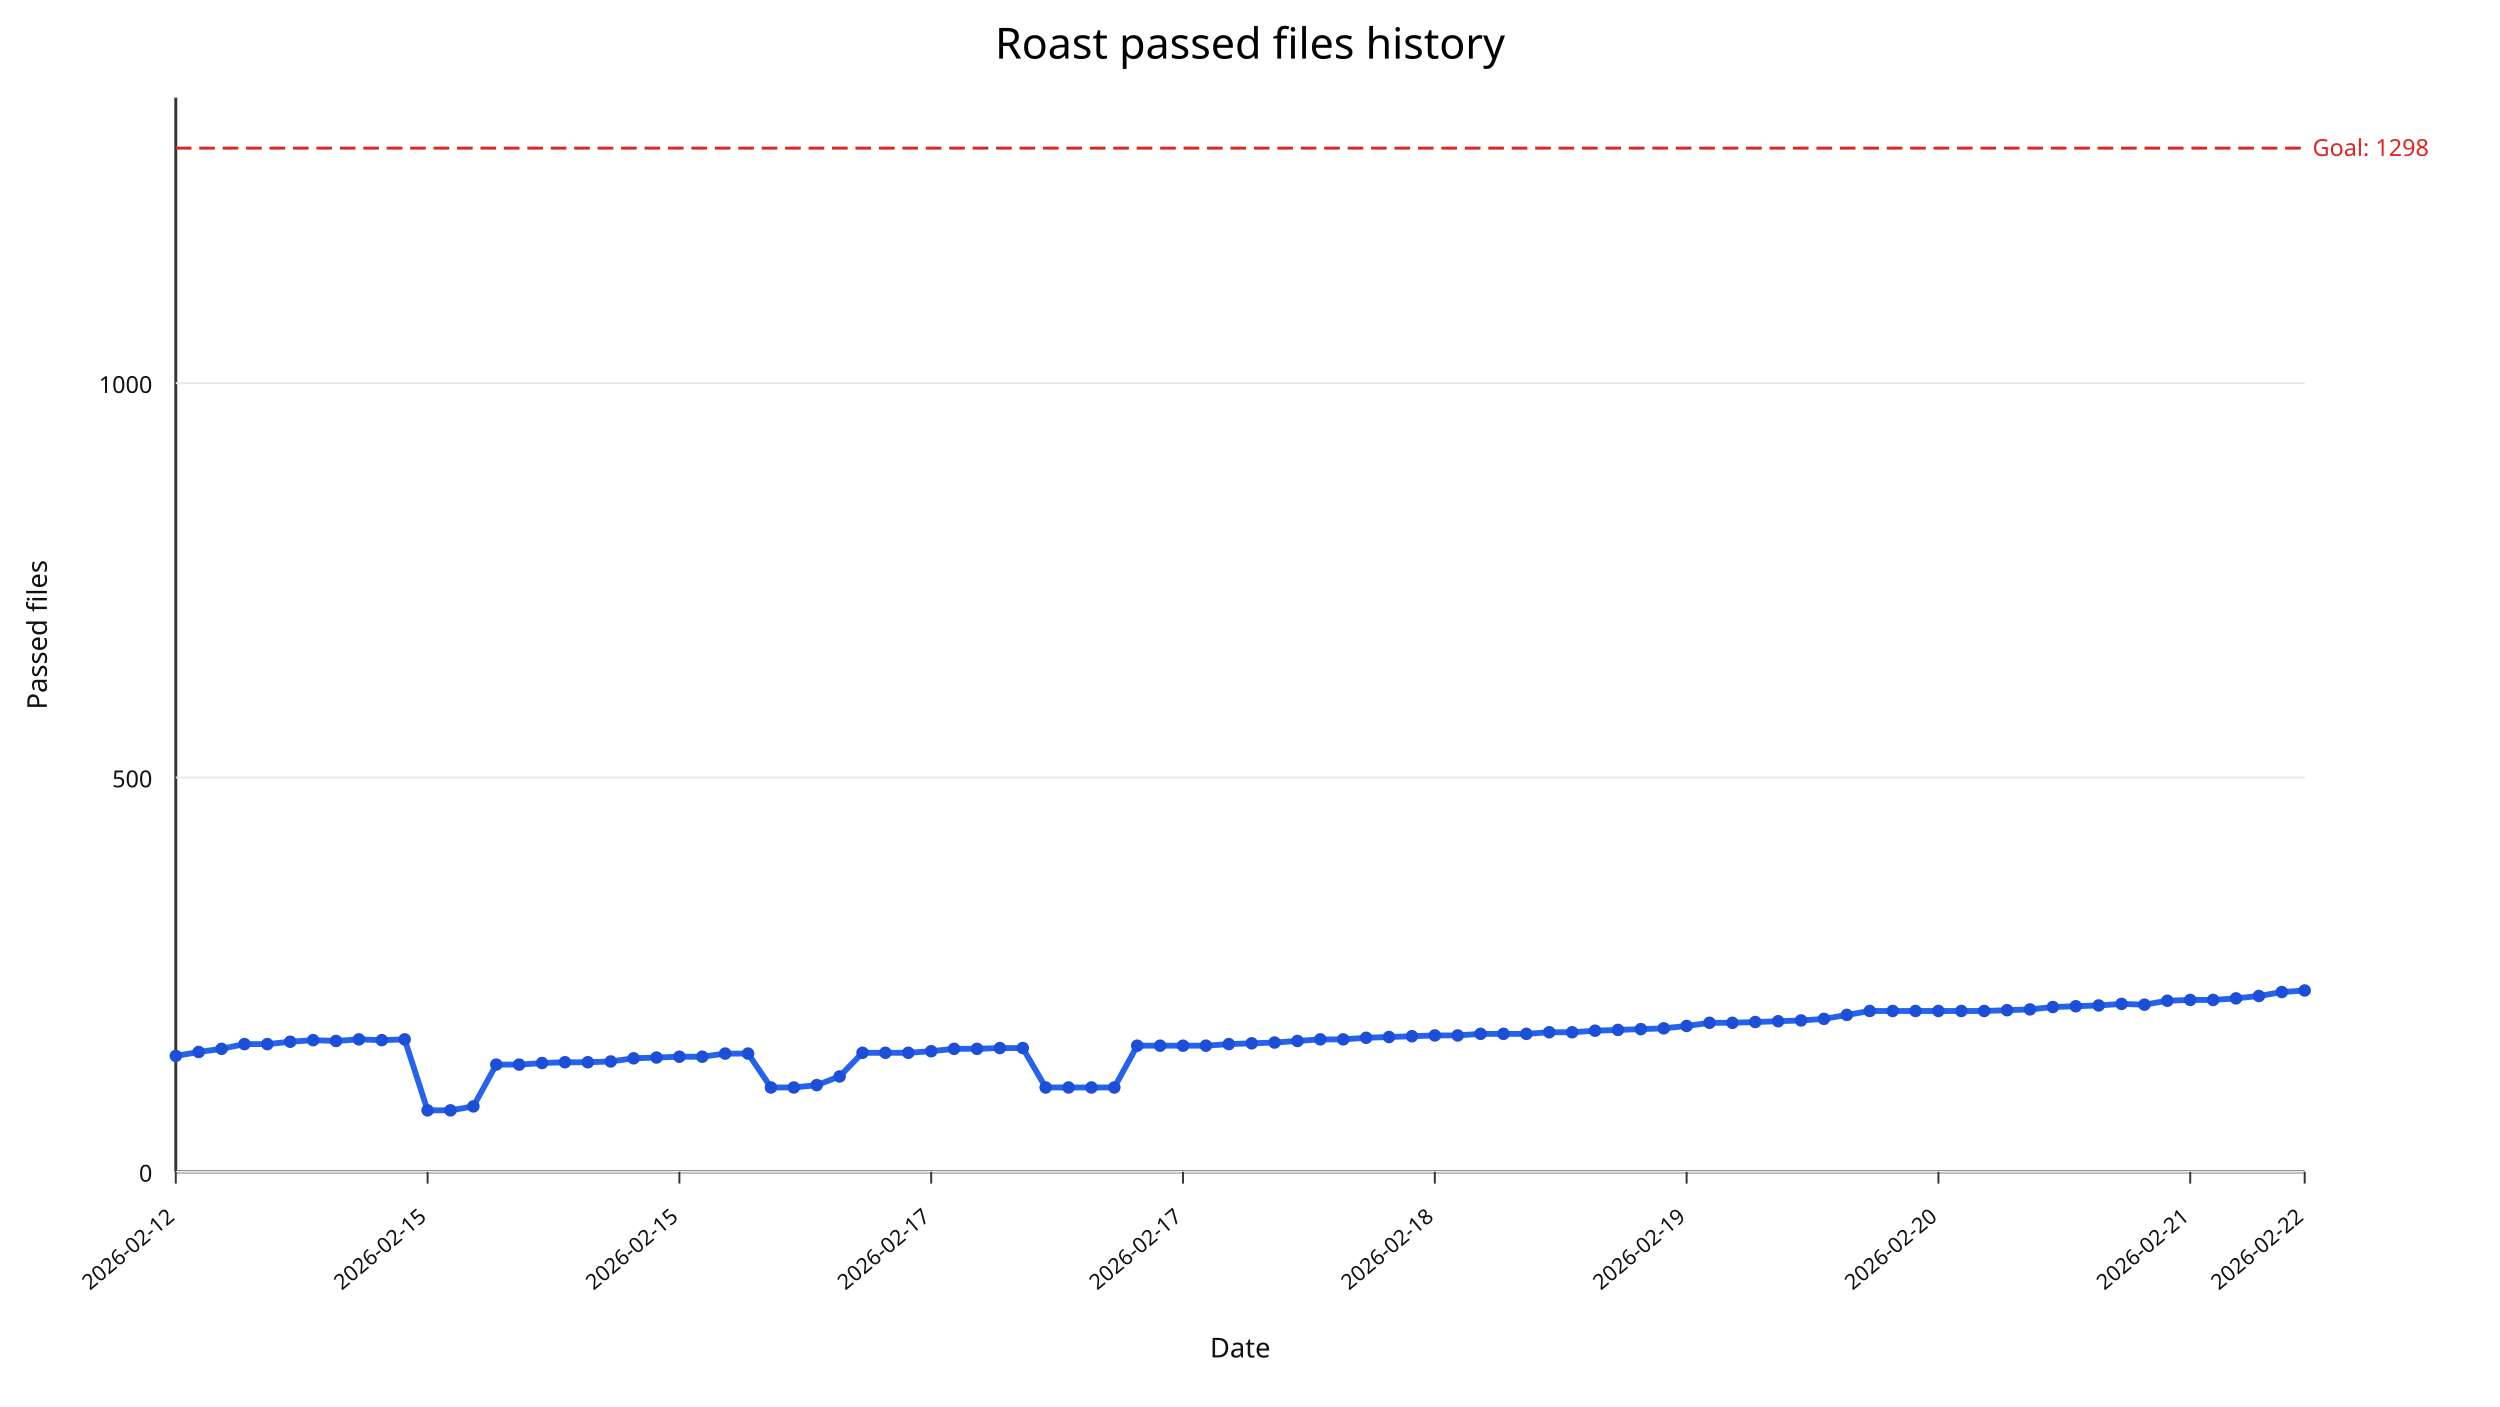
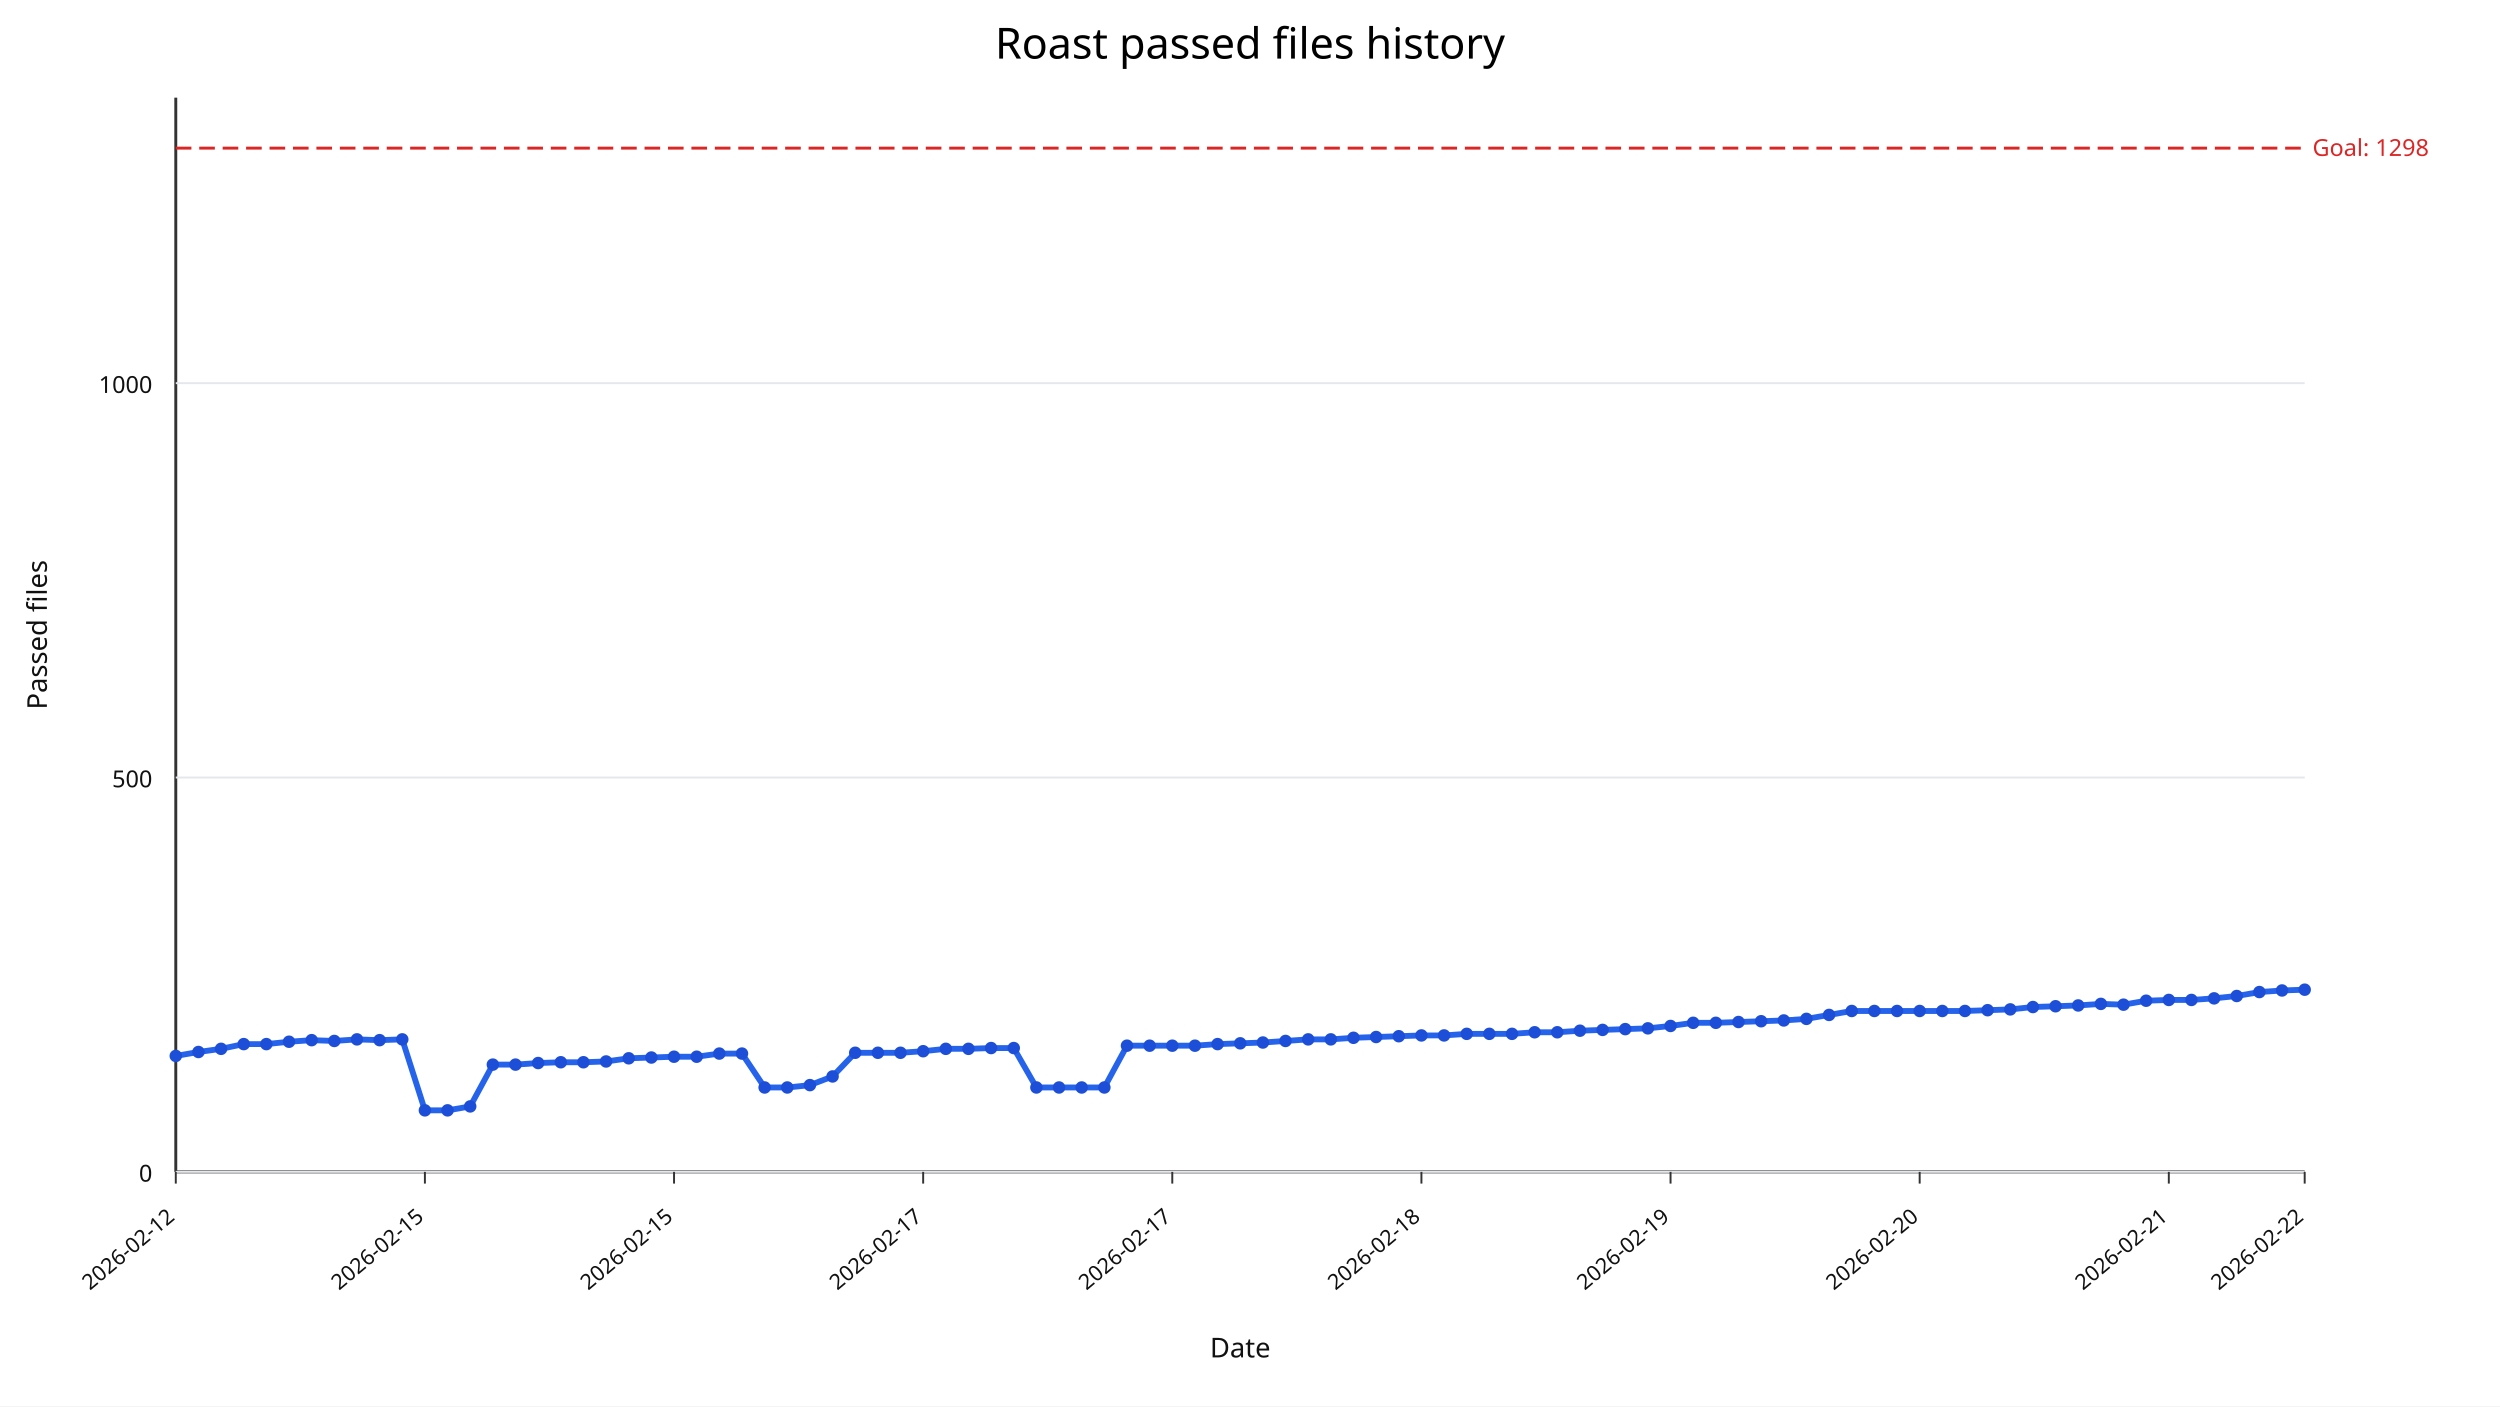
<svg xmlns="http://www.w3.org/2000/svg" width="1280" height="720" viewBox="0 0 1280 720">
  <rect width="100%" height="100%" fill="#ffffff" />
  <text x="640" y="30" text-anchor="middle" font-size="22" font-family="sans-serif">Roast passed files history</text>
  <line x1="90" y1="600" x2="1180" y2="600" stroke="#333" stroke-width="1.5" />
  <line x1="90" y1="50" x2="90" y2="600" stroke="#333" stroke-width="1.5" />
  <line x1="90" y1="600.00" x2="1180" y2="600.00" stroke="#e5e7eb" stroke-width="1" />
  <text x="78" y="605.00" text-anchor="end" font-size="12" fill="#111" font-family="sans-serif">0</text>
  <line x1="90" y1="398.09" x2="1180" y2="398.09" stroke="#e5e7eb" stroke-width="1" />
  <text x="78" y="403.09" text-anchor="end" font-size="12" fill="#111" font-family="sans-serif">500</text>
  <line x1="90" y1="196.18" x2="1180" y2="196.18" stroke="#e5e7eb" stroke-width="1" />
  <text x="78" y="201.18" text-anchor="end" font-size="12" fill="#111" font-family="sans-serif">1000</text>
  <line x1="90.00" y1="600" x2="90.00" y2="606" stroke="#333" stroke-width="1" />
  <text x="90.00" y="624" text-anchor="end" font-size="11" fill="#111" transform="rotate(-40 90.00,624)" font-family="sans-serif">2026-02-12</text>
-   <line x1="218.92" y1="600" x2="218.92" y2="606" stroke="#333" stroke-width="1" />
-   <text x="218.92" y="624" text-anchor="end" font-size="11" fill="#111" transform="rotate(-40 218.92,624)" font-family="sans-serif">2026-02-15</text>
-   <line x1="347.85" y1="600" x2="347.85" y2="606" stroke="#333" stroke-width="1" />
-   <text x="347.85" y="624" text-anchor="end" font-size="11" fill="#111" transform="rotate(-40 347.85,624)" font-family="sans-serif">2026-02-15</text>
-   <line x1="476.77" y1="600" x2="476.77" y2="606" stroke="#333" stroke-width="1" />
-   <text x="476.77" y="624" text-anchor="end" font-size="11" fill="#111" transform="rotate(-40 476.77,624)" font-family="sans-serif">2026-02-17</text>
-   <line x1="605.70" y1="600" x2="605.70" y2="606" stroke="#333" stroke-width="1" />
-   <text x="605.70" y="624" text-anchor="end" font-size="11" fill="#111" transform="rotate(-40 605.70,624)" font-family="sans-serif">2026-02-17</text>
-   <line x1="734.62" y1="600" x2="734.62" y2="606" stroke="#333" stroke-width="1" />
-   <text x="734.62" y="624" text-anchor="end" font-size="11" fill="#111" transform="rotate(-40 734.62,624)" font-family="sans-serif">2026-02-18</text>
-   <line x1="863.55" y1="600" x2="863.55" y2="606" stroke="#333" stroke-width="1" />
-   <text x="863.55" y="624" text-anchor="end" font-size="11" fill="#111" transform="rotate(-40 863.55,624)" font-family="sans-serif">2026-02-19</text>
-   <line x1="992.47" y1="600" x2="992.47" y2="606" stroke="#333" stroke-width="1" />
-   <text x="992.47" y="624" text-anchor="end" font-size="11" fill="#111" transform="rotate(-40 992.47,624)" font-family="sans-serif">2026-02-20</text>
-   <line x1="1121.40" y1="600" x2="1121.40" y2="606" stroke="#333" stroke-width="1" />
-   <text x="1121.40" y="624" text-anchor="end" font-size="11" fill="#111" transform="rotate(-40 1121.40,624)" font-family="sans-serif">2026-02-21</text>
+   <line x1="217.55" y1="600" x2="217.55" y2="606" stroke="#333" stroke-width="1" />
+   <text x="217.55" y="624" text-anchor="end" font-size="11" fill="#111" transform="rotate(-40 217.55,624)" font-family="sans-serif">2026-02-15</text>
+   <line x1="345.11" y1="600" x2="345.11" y2="606" stroke="#333" stroke-width="1" />
+   <text x="345.11" y="624" text-anchor="end" font-size="11" fill="#111" transform="rotate(-40 345.11,624)" font-family="sans-serif">2026-02-15</text>
+   <line x1="472.66" y1="600" x2="472.66" y2="606" stroke="#333" stroke-width="1" />
+   <text x="472.66" y="624" text-anchor="end" font-size="11" fill="#111" transform="rotate(-40 472.66,624)" font-family="sans-serif">2026-02-17</text>
+   <line x1="600.21" y1="600" x2="600.21" y2="606" stroke="#333" stroke-width="1" />
+   <text x="600.21" y="624" text-anchor="end" font-size="11" fill="#111" transform="rotate(-40 600.21,624)" font-family="sans-serif">2026-02-17</text>
+   <line x1="727.77" y1="600" x2="727.77" y2="606" stroke="#333" stroke-width="1" />
+   <text x="727.77" y="624" text-anchor="end" font-size="11" fill="#111" transform="rotate(-40 727.77,624)" font-family="sans-serif">2026-02-18</text>
+   <line x1="855.32" y1="600" x2="855.32" y2="606" stroke="#333" stroke-width="1" />
+   <text x="855.32" y="624" text-anchor="end" font-size="11" fill="#111" transform="rotate(-40 855.32,624)" font-family="sans-serif">2026-02-19</text>
+   <line x1="982.87" y1="600" x2="982.87" y2="606" stroke="#333" stroke-width="1" />
+   <text x="982.87" y="624" text-anchor="end" font-size="11" fill="#111" transform="rotate(-40 982.87,624)" font-family="sans-serif">2026-02-20</text>
+   <line x1="1110.43" y1="600" x2="1110.43" y2="606" stroke="#333" stroke-width="1" />
+   <text x="1110.43" y="624" text-anchor="end" font-size="11" fill="#111" transform="rotate(-40 1110.43,624)" font-family="sans-serif">2026-02-21</text>
  <line x1="1180.00" y1="600" x2="1180.00" y2="606" stroke="#333" stroke-width="1" />
  <text x="1180.00" y="624" text-anchor="end" font-size="11" fill="#111" transform="rotate(-40 1180.00,624)" font-family="sans-serif">2026-02-22</text>
  <line x1="90" y1="75.84" x2="1180" y2="75.84" stroke="#dc2626" stroke-width="1.5" stroke-dasharray="8,4" />
  <text x="1184" y="79.84" font-size="12" fill="#dc2626" font-family="sans-serif">Goal: 1298</text>
-   <polyline fill="none" stroke="#2563eb" stroke-width="3" points="90.00,540.64 101.72,538.62 113.44,537.00 125.16,534.58 136.88,534.58 148.60,533.37 160.32,532.56 172.04,532.97 183.76,532.16 195.48,532.56 207.20,532.16 218.92,568.50 230.65,568.50 242.37,566.48 254.09,545.08 265.81,545.08 277.53,544.27 289.25,543.87 300.97,543.87 312.69,543.47 324.41,541.85 336.13,541.45 347.85,541.04 359.57,541.04 371.29,539.43 383.01,539.43 394.73,556.79 406.45,556.79 418.17,555.58 429.89,551.14 441.61,539.02 453.33,539.02 465.05,539.02 476.77,538.22 488.49,537.00 500.22,537.00 511.94,536.60 523.66,536.60 535.38,556.79 547.10,556.79 558.82,556.79 570.54,556.79 582.26,535.39 593.98,535.39 605.70,535.39 617.42,535.39 629.14,534.58 640.86,534.18 652.58,533.77 664.30,532.97 676.02,532.16 687.74,532.16 699.46,531.35 711.18,530.95 722.90,530.54 734.62,530.14 746.34,530.14 758.06,529.33 769.78,529.33 781.51,529.33 793.23,528.52 804.95,528.52 816.67,527.72 828.39,527.31 840.11,526.91 851.83,526.51 863.55,525.29 875.27,523.68 886.99,523.68 898.71,523.27 910.43,522.87 922.15,522.47 933.87,521.66 945.59,519.64 957.31,517.62 969.03,517.62 980.75,517.62 992.47,517.62 1004.19,517.62 1015.91,517.62 1027.63,517.22 1039.35,516.81 1051.08,515.60 1062.80,515.20 1074.52,514.79 1086.24,513.99 1097.96,514.39 1109.68,512.37 1121.40,511.97 1133.12,511.97 1144.84,511.16 1156.56,509.95 1168.28,507.93 1180.00,507.12" />
+   <polyline fill="none" stroke="#2563eb" stroke-width="3" points="90.00,540.64 101.60,538.62 113.19,537.00 124.79,534.58 136.38,534.58 147.98,533.37 159.57,532.56 171.17,532.97 182.77,532.16 194.36,532.56 205.96,532.16 217.55,568.50 229.15,568.50 240.74,566.48 252.34,545.08 263.94,545.08 275.53,544.27 287.13,543.87 298.72,543.87 310.32,543.47 321.91,541.85 333.51,541.45 345.11,541.04 356.70,541.04 368.30,539.43 379.89,539.43 391.49,556.79 403.09,556.79 414.68,555.58 426.28,551.14 437.87,539.02 449.47,539.02 461.06,539.02 472.66,538.22 484.26,537.00 495.85,537.00 507.45,536.60 519.04,536.60 530.64,556.79 542.23,556.79 553.83,556.79 565.43,556.79 577.02,535.39 588.62,535.39 600.21,535.39 611.81,535.39 623.40,534.58 635.00,534.18 646.60,533.77 658.19,532.97 669.79,532.16 681.38,532.16 692.98,531.35 704.57,530.95 716.17,530.54 727.77,530.14 739.36,530.14 750.96,529.33 762.55,529.33 774.15,529.33 785.74,528.52 797.34,528.52 808.94,527.72 820.53,527.31 832.13,526.91 843.72,526.51 855.32,525.29 866.91,523.68 878.51,523.68 890.11,523.27 901.70,522.87 913.30,522.47 924.89,521.66 936.49,519.64 948.09,517.62 959.68,517.62 971.28,517.62 982.87,517.62 994.47,517.62 1006.06,517.62 1017.66,517.22 1029.26,516.81 1040.85,515.60 1052.45,515.20 1064.04,514.79 1075.64,513.99 1087.23,514.39 1098.83,512.37 1110.43,511.97 1122.02,511.97 1133.62,511.16 1145.21,509.95 1156.81,507.93 1168.40,507.12 1180.00,506.72" />
  <circle cx="90.00" cy="540.64" r="3.2" fill="#1d4ed8" />
-   <circle cx="101.72" cy="538.62" r="3.2" fill="#1d4ed8" />
-   <circle cx="113.44" cy="537.00" r="3.2" fill="#1d4ed8" />
-   <circle cx="125.16" cy="534.58" r="3.2" fill="#1d4ed8" />
-   <circle cx="136.88" cy="534.58" r="3.2" fill="#1d4ed8" />
-   <circle cx="148.60" cy="533.37" r="3.2" fill="#1d4ed8" />
-   <circle cx="160.32" cy="532.56" r="3.2" fill="#1d4ed8" />
-   <circle cx="172.04" cy="532.97" r="3.2" fill="#1d4ed8" />
-   <circle cx="183.76" cy="532.16" r="3.2" fill="#1d4ed8" />
-   <circle cx="195.48" cy="532.56" r="3.2" fill="#1d4ed8" />
-   <circle cx="207.20" cy="532.16" r="3.2" fill="#1d4ed8" />
-   <circle cx="218.92" cy="568.50" r="3.2" fill="#1d4ed8" />
-   <circle cx="230.65" cy="568.50" r="3.2" fill="#1d4ed8" />
-   <circle cx="242.37" cy="566.48" r="3.2" fill="#1d4ed8" />
-   <circle cx="254.09" cy="545.08" r="3.2" fill="#1d4ed8" />
-   <circle cx="265.81" cy="545.08" r="3.2" fill="#1d4ed8" />
-   <circle cx="277.53" cy="544.27" r="3.2" fill="#1d4ed8" />
-   <circle cx="289.25" cy="543.87" r="3.2" fill="#1d4ed8" />
-   <circle cx="300.97" cy="543.87" r="3.2" fill="#1d4ed8" />
-   <circle cx="312.69" cy="543.47" r="3.2" fill="#1d4ed8" />
-   <circle cx="324.41" cy="541.85" r="3.2" fill="#1d4ed8" />
-   <circle cx="336.13" cy="541.45" r="3.2" fill="#1d4ed8" />
-   <circle cx="347.85" cy="541.04" r="3.2" fill="#1d4ed8" />
-   <circle cx="359.57" cy="541.04" r="3.2" fill="#1d4ed8" />
-   <circle cx="371.29" cy="539.43" r="3.2" fill="#1d4ed8" />
-   <circle cx="383.01" cy="539.43" r="3.2" fill="#1d4ed8" />
-   <circle cx="394.73" cy="556.79" r="3.2" fill="#1d4ed8" />
-   <circle cx="406.45" cy="556.79" r="3.2" fill="#1d4ed8" />
-   <circle cx="418.17" cy="555.58" r="3.2" fill="#1d4ed8" />
-   <circle cx="429.89" cy="551.14" r="3.2" fill="#1d4ed8" />
-   <circle cx="441.61" cy="539.02" r="3.2" fill="#1d4ed8" />
-   <circle cx="453.33" cy="539.02" r="3.2" fill="#1d4ed8" />
-   <circle cx="465.05" cy="539.02" r="3.2" fill="#1d4ed8" />
-   <circle cx="476.77" cy="538.22" r="3.2" fill="#1d4ed8" />
-   <circle cx="488.49" cy="537.00" r="3.2" fill="#1d4ed8" />
-   <circle cx="500.22" cy="537.00" r="3.2" fill="#1d4ed8" />
-   <circle cx="511.94" cy="536.60" r="3.2" fill="#1d4ed8" />
-   <circle cx="523.66" cy="536.60" r="3.2" fill="#1d4ed8" />
-   <circle cx="535.38" cy="556.79" r="3.2" fill="#1d4ed8" />
-   <circle cx="547.10" cy="556.79" r="3.2" fill="#1d4ed8" />
-   <circle cx="558.82" cy="556.79" r="3.2" fill="#1d4ed8" />
-   <circle cx="570.54" cy="556.79" r="3.2" fill="#1d4ed8" />
-   <circle cx="582.26" cy="535.39" r="3.2" fill="#1d4ed8" />
-   <circle cx="593.98" cy="535.39" r="3.2" fill="#1d4ed8" />
-   <circle cx="605.70" cy="535.39" r="3.2" fill="#1d4ed8" />
-   <circle cx="617.42" cy="535.39" r="3.2" fill="#1d4ed8" />
-   <circle cx="629.14" cy="534.58" r="3.2" fill="#1d4ed8" />
-   <circle cx="640.86" cy="534.18" r="3.2" fill="#1d4ed8" />
-   <circle cx="652.58" cy="533.77" r="3.2" fill="#1d4ed8" />
-   <circle cx="664.30" cy="532.97" r="3.2" fill="#1d4ed8" />
-   <circle cx="676.02" cy="532.16" r="3.2" fill="#1d4ed8" />
-   <circle cx="687.74" cy="532.16" r="3.2" fill="#1d4ed8" />
-   <circle cx="699.46" cy="531.35" r="3.2" fill="#1d4ed8" />
-   <circle cx="711.18" cy="530.95" r="3.2" fill="#1d4ed8" />
-   <circle cx="722.90" cy="530.54" r="3.2" fill="#1d4ed8" />
-   <circle cx="734.62" cy="530.14" r="3.2" fill="#1d4ed8" />
-   <circle cx="746.34" cy="530.14" r="3.2" fill="#1d4ed8" />
-   <circle cx="758.06" cy="529.33" r="3.2" fill="#1d4ed8" />
-   <circle cx="769.78" cy="529.33" r="3.2" fill="#1d4ed8" />
-   <circle cx="781.51" cy="529.33" r="3.2" fill="#1d4ed8" />
-   <circle cx="793.23" cy="528.52" r="3.2" fill="#1d4ed8" />
-   <circle cx="804.95" cy="528.52" r="3.2" fill="#1d4ed8" />
-   <circle cx="816.67" cy="527.72" r="3.2" fill="#1d4ed8" />
-   <circle cx="828.39" cy="527.31" r="3.2" fill="#1d4ed8" />
-   <circle cx="840.11" cy="526.91" r="3.2" fill="#1d4ed8" />
-   <circle cx="851.83" cy="526.51" r="3.2" fill="#1d4ed8" />
-   <circle cx="863.55" cy="525.29" r="3.2" fill="#1d4ed8" />
-   <circle cx="875.27" cy="523.68" r="3.2" fill="#1d4ed8" />
-   <circle cx="886.99" cy="523.68" r="3.2" fill="#1d4ed8" />
-   <circle cx="898.71" cy="523.27" r="3.2" fill="#1d4ed8" />
-   <circle cx="910.43" cy="522.87" r="3.2" fill="#1d4ed8" />
-   <circle cx="922.15" cy="522.47" r="3.2" fill="#1d4ed8" />
-   <circle cx="933.87" cy="521.66" r="3.2" fill="#1d4ed8" />
-   <circle cx="945.59" cy="519.64" r="3.2" fill="#1d4ed8" />
-   <circle cx="957.31" cy="517.62" r="3.2" fill="#1d4ed8" />
-   <circle cx="969.03" cy="517.62" r="3.2" fill="#1d4ed8" />
-   <circle cx="980.75" cy="517.62" r="3.2" fill="#1d4ed8" />
-   <circle cx="992.47" cy="517.62" r="3.2" fill="#1d4ed8" />
-   <circle cx="1004.19" cy="517.62" r="3.2" fill="#1d4ed8" />
-   <circle cx="1015.91" cy="517.62" r="3.2" fill="#1d4ed8" />
-   <circle cx="1027.63" cy="517.22" r="3.2" fill="#1d4ed8" />
-   <circle cx="1039.35" cy="516.81" r="3.2" fill="#1d4ed8" />
-   <circle cx="1051.08" cy="515.60" r="3.2" fill="#1d4ed8" />
-   <circle cx="1062.80" cy="515.20" r="3.2" fill="#1d4ed8" />
-   <circle cx="1074.52" cy="514.79" r="3.2" fill="#1d4ed8" />
-   <circle cx="1086.24" cy="513.99" r="3.2" fill="#1d4ed8" />
-   <circle cx="1097.96" cy="514.39" r="3.2" fill="#1d4ed8" />
-   <circle cx="1109.68" cy="512.37" r="3.2" fill="#1d4ed8" />
-   <circle cx="1121.40" cy="511.97" r="3.2" fill="#1d4ed8" />
-   <circle cx="1133.12" cy="511.97" r="3.2" fill="#1d4ed8" />
-   <circle cx="1144.84" cy="511.16" r="3.2" fill="#1d4ed8" />
-   <circle cx="1156.56" cy="509.95" r="3.2" fill="#1d4ed8" />
-   <circle cx="1168.28" cy="507.93" r="3.2" fill="#1d4ed8" />
-   <circle cx="1180.00" cy="507.12" r="3.2" fill="#1d4ed8" />
+   <circle cx="101.60" cy="538.62" r="3.2" fill="#1d4ed8" />
+   <circle cx="113.19" cy="537.00" r="3.2" fill="#1d4ed8" />
+   <circle cx="124.79" cy="534.58" r="3.2" fill="#1d4ed8" />
+   <circle cx="136.38" cy="534.58" r="3.2" fill="#1d4ed8" />
+   <circle cx="147.98" cy="533.37" r="3.2" fill="#1d4ed8" />
+   <circle cx="159.57" cy="532.56" r="3.2" fill="#1d4ed8" />
+   <circle cx="171.17" cy="532.97" r="3.2" fill="#1d4ed8" />
+   <circle cx="182.77" cy="532.16" r="3.2" fill="#1d4ed8" />
+   <circle cx="194.36" cy="532.56" r="3.2" fill="#1d4ed8" />
+   <circle cx="205.96" cy="532.16" r="3.2" fill="#1d4ed8" />
+   <circle cx="217.55" cy="568.50" r="3.2" fill="#1d4ed8" />
+   <circle cx="229.15" cy="568.50" r="3.2" fill="#1d4ed8" />
+   <circle cx="240.74" cy="566.48" r="3.2" fill="#1d4ed8" />
+   <circle cx="252.34" cy="545.08" r="3.2" fill="#1d4ed8" />
+   <circle cx="263.94" cy="545.08" r="3.2" fill="#1d4ed8" />
+   <circle cx="275.53" cy="544.27" r="3.2" fill="#1d4ed8" />
+   <circle cx="287.13" cy="543.87" r="3.2" fill="#1d4ed8" />
+   <circle cx="298.72" cy="543.87" r="3.2" fill="#1d4ed8" />
+   <circle cx="310.32" cy="543.47" r="3.2" fill="#1d4ed8" />
+   <circle cx="321.91" cy="541.85" r="3.2" fill="#1d4ed8" />
+   <circle cx="333.51" cy="541.45" r="3.2" fill="#1d4ed8" />
+   <circle cx="345.11" cy="541.04" r="3.2" fill="#1d4ed8" />
+   <circle cx="356.70" cy="541.04" r="3.2" fill="#1d4ed8" />
+   <circle cx="368.30" cy="539.43" r="3.2" fill="#1d4ed8" />
+   <circle cx="379.89" cy="539.43" r="3.2" fill="#1d4ed8" />
+   <circle cx="391.49" cy="556.79" r="3.2" fill="#1d4ed8" />
+   <circle cx="403.09" cy="556.79" r="3.2" fill="#1d4ed8" />
+   <circle cx="414.68" cy="555.58" r="3.2" fill="#1d4ed8" />
+   <circle cx="426.28" cy="551.14" r="3.2" fill="#1d4ed8" />
+   <circle cx="437.87" cy="539.02" r="3.2" fill="#1d4ed8" />
+   <circle cx="449.47" cy="539.02" r="3.2" fill="#1d4ed8" />
+   <circle cx="461.06" cy="539.02" r="3.2" fill="#1d4ed8" />
+   <circle cx="472.66" cy="538.22" r="3.2" fill="#1d4ed8" />
+   <circle cx="484.26" cy="537.00" r="3.2" fill="#1d4ed8" />
+   <circle cx="495.85" cy="537.00" r="3.2" fill="#1d4ed8" />
+   <circle cx="507.45" cy="536.60" r="3.2" fill="#1d4ed8" />
+   <circle cx="519.04" cy="536.60" r="3.2" fill="#1d4ed8" />
+   <circle cx="530.64" cy="556.79" r="3.2" fill="#1d4ed8" />
+   <circle cx="542.23" cy="556.79" r="3.2" fill="#1d4ed8" />
+   <circle cx="553.83" cy="556.79" r="3.2" fill="#1d4ed8" />
+   <circle cx="565.43" cy="556.79" r="3.2" fill="#1d4ed8" />
+   <circle cx="577.02" cy="535.39" r="3.2" fill="#1d4ed8" />
+   <circle cx="588.62" cy="535.39" r="3.2" fill="#1d4ed8" />
+   <circle cx="600.21" cy="535.39" r="3.2" fill="#1d4ed8" />
+   <circle cx="611.81" cy="535.39" r="3.2" fill="#1d4ed8" />
+   <circle cx="623.40" cy="534.58" r="3.2" fill="#1d4ed8" />
+   <circle cx="635.00" cy="534.18" r="3.2" fill="#1d4ed8" />
+   <circle cx="646.60" cy="533.77" r="3.2" fill="#1d4ed8" />
+   <circle cx="658.19" cy="532.97" r="3.2" fill="#1d4ed8" />
+   <circle cx="669.79" cy="532.16" r="3.2" fill="#1d4ed8" />
+   <circle cx="681.38" cy="532.16" r="3.2" fill="#1d4ed8" />
+   <circle cx="692.98" cy="531.35" r="3.2" fill="#1d4ed8" />
+   <circle cx="704.57" cy="530.95" r="3.2" fill="#1d4ed8" />
+   <circle cx="716.17" cy="530.54" r="3.2" fill="#1d4ed8" />
+   <circle cx="727.77" cy="530.14" r="3.2" fill="#1d4ed8" />
+   <circle cx="739.36" cy="530.14" r="3.2" fill="#1d4ed8" />
+   <circle cx="750.96" cy="529.33" r="3.2" fill="#1d4ed8" />
+   <circle cx="762.55" cy="529.33" r="3.2" fill="#1d4ed8" />
+   <circle cx="774.15" cy="529.33" r="3.2" fill="#1d4ed8" />
+   <circle cx="785.74" cy="528.52" r="3.2" fill="#1d4ed8" />
+   <circle cx="797.34" cy="528.52" r="3.2" fill="#1d4ed8" />
+   <circle cx="808.94" cy="527.72" r="3.2" fill="#1d4ed8" />
+   <circle cx="820.53" cy="527.31" r="3.2" fill="#1d4ed8" />
+   <circle cx="832.13" cy="526.91" r="3.2" fill="#1d4ed8" />
+   <circle cx="843.72" cy="526.51" r="3.2" fill="#1d4ed8" />
+   <circle cx="855.32" cy="525.29" r="3.2" fill="#1d4ed8" />
+   <circle cx="866.91" cy="523.68" r="3.2" fill="#1d4ed8" />
+   <circle cx="878.51" cy="523.68" r="3.2" fill="#1d4ed8" />
+   <circle cx="890.11" cy="523.27" r="3.2" fill="#1d4ed8" />
+   <circle cx="901.70" cy="522.87" r="3.2" fill="#1d4ed8" />
+   <circle cx="913.30" cy="522.47" r="3.2" fill="#1d4ed8" />
+   <circle cx="924.89" cy="521.66" r="3.2" fill="#1d4ed8" />
+   <circle cx="936.49" cy="519.64" r="3.2" fill="#1d4ed8" />
+   <circle cx="948.09" cy="517.62" r="3.2" fill="#1d4ed8" />
+   <circle cx="959.68" cy="517.62" r="3.2" fill="#1d4ed8" />
+   <circle cx="971.28" cy="517.62" r="3.2" fill="#1d4ed8" />
+   <circle cx="982.87" cy="517.62" r="3.2" fill="#1d4ed8" />
+   <circle cx="994.47" cy="517.62" r="3.2" fill="#1d4ed8" />
+   <circle cx="1006.06" cy="517.62" r="3.2" fill="#1d4ed8" />
+   <circle cx="1017.66" cy="517.22" r="3.2" fill="#1d4ed8" />
+   <circle cx="1029.26" cy="516.81" r="3.2" fill="#1d4ed8" />
+   <circle cx="1040.85" cy="515.60" r="3.2" fill="#1d4ed8" />
+   <circle cx="1052.45" cy="515.20" r="3.2" fill="#1d4ed8" />
+   <circle cx="1064.04" cy="514.79" r="3.2" fill="#1d4ed8" />
+   <circle cx="1075.64" cy="513.99" r="3.2" fill="#1d4ed8" />
+   <circle cx="1087.23" cy="514.39" r="3.2" fill="#1d4ed8" />
+   <circle cx="1098.83" cy="512.37" r="3.2" fill="#1d4ed8" />
+   <circle cx="1110.43" cy="511.97" r="3.2" fill="#1d4ed8" />
+   <circle cx="1122.02" cy="511.97" r="3.2" fill="#1d4ed8" />
+   <circle cx="1133.62" cy="511.16" r="3.2" fill="#1d4ed8" />
+   <circle cx="1145.21" cy="509.95" r="3.2" fill="#1d4ed8" />
+   <circle cx="1156.81" cy="507.93" r="3.2" fill="#1d4ed8" />
+   <circle cx="1168.40" cy="507.12" r="3.2" fill="#1d4ed8" />
+   <circle cx="1180.00" cy="506.72" r="3.2" fill="#1d4ed8" />
  <text x="635" y="695" text-anchor="middle" font-size="14" fill="#111" font-family="sans-serif">Date</text>
  <text x="24" y="325" text-anchor="middle" font-size="14" fill="#111" transform="rotate(-90 24,325)" font-family="sans-serif">Passed files</text>
</svg>
